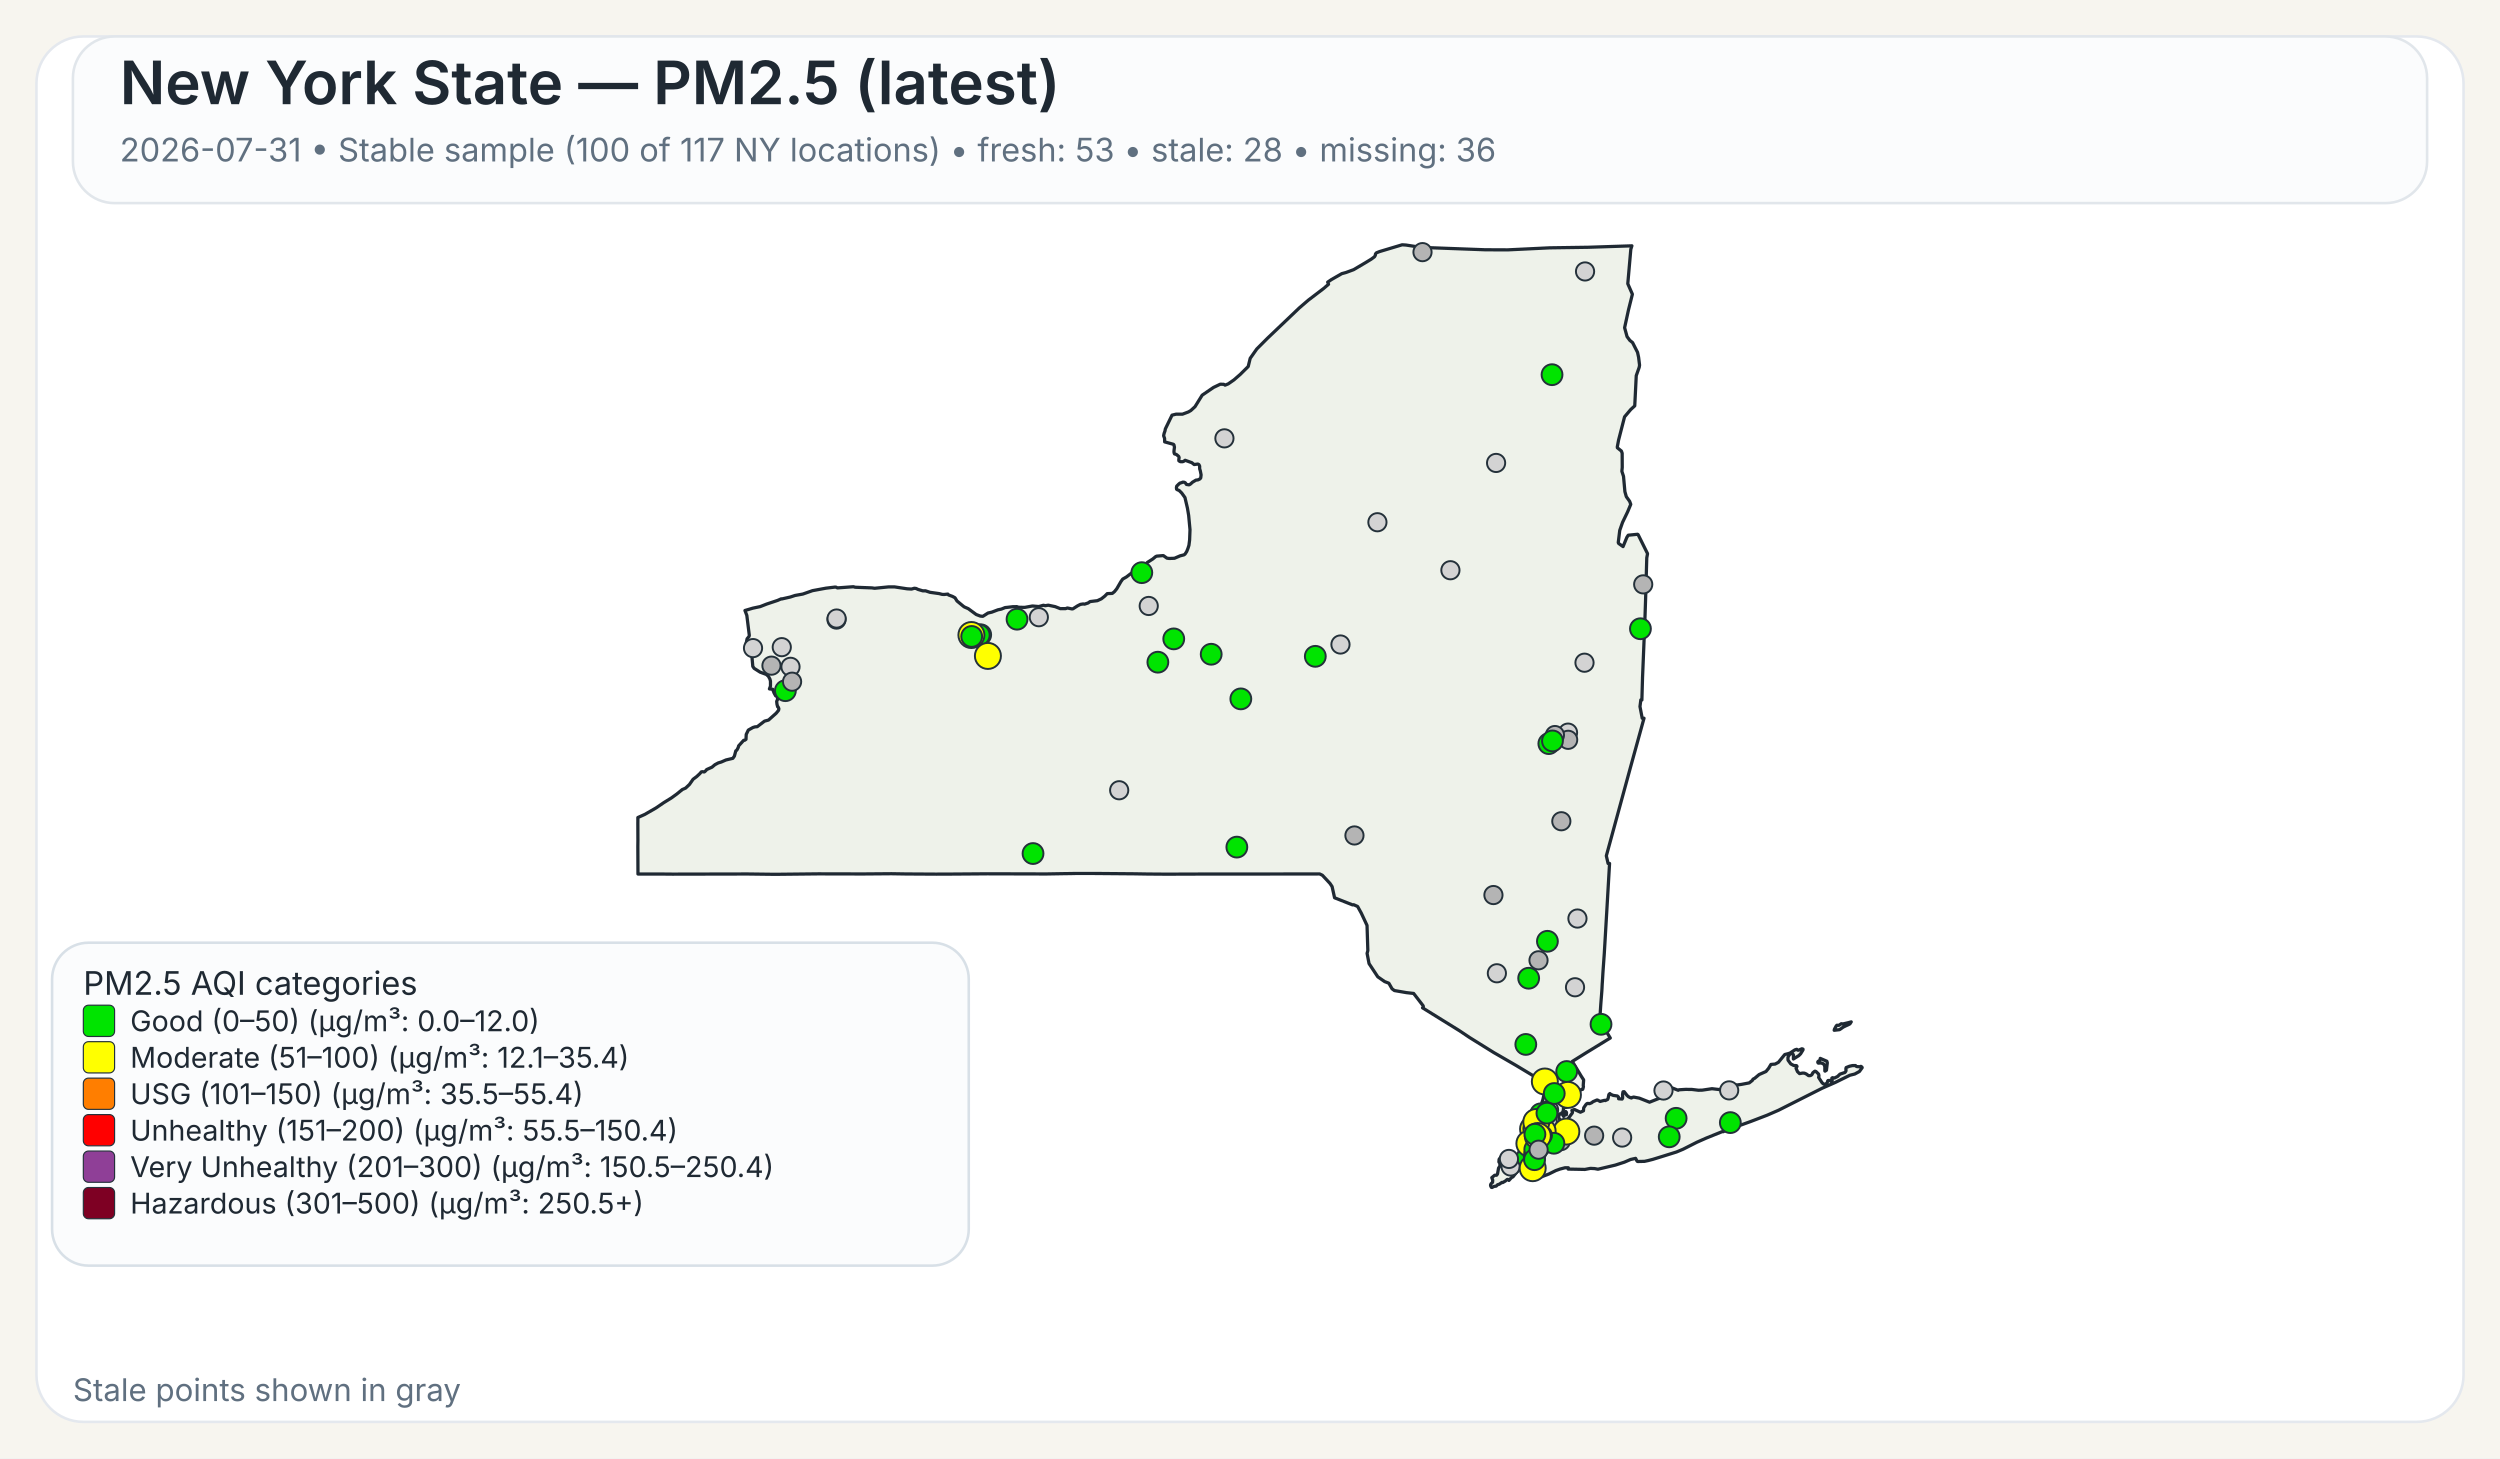
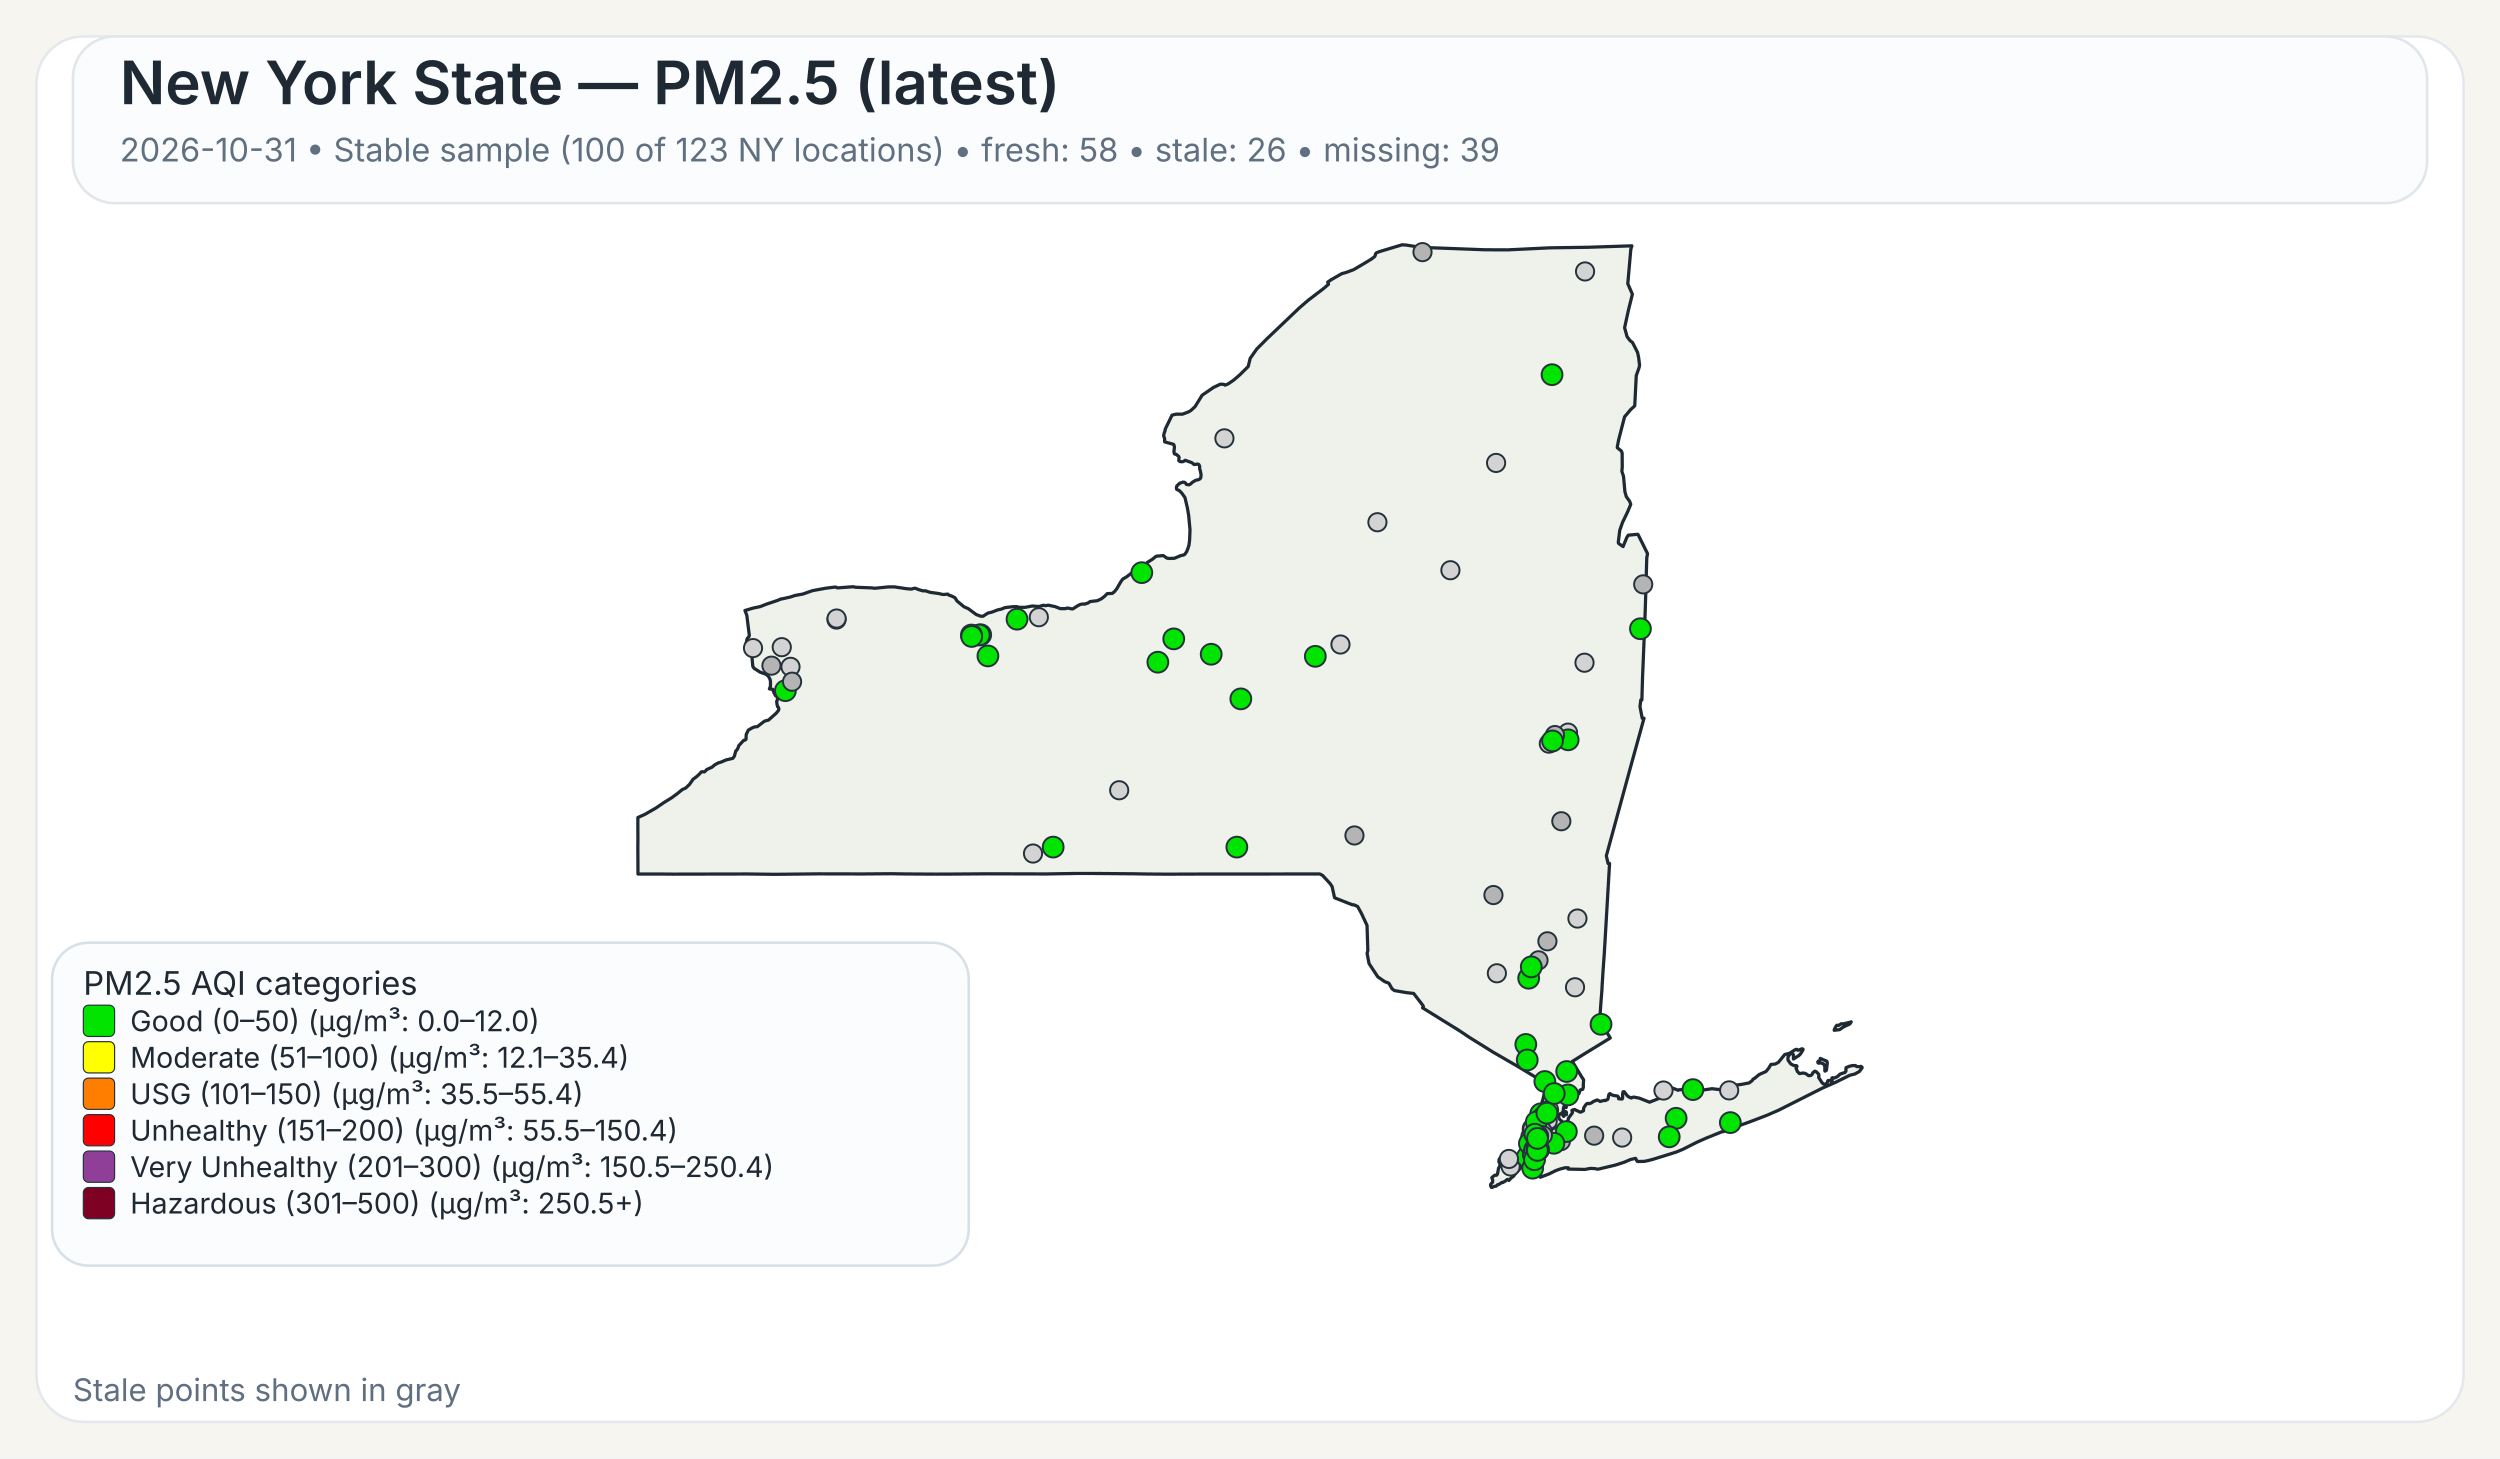
<svg xmlns="http://www.w3.org/2000/svg" width="960" height="560">
  <rect x="0" y="0" width="960" height="560" fill="#F7F5EF" />
  <rect x="14" y="14" width="932" height="532" rx="18" ry="18" fill="#FFFFFF" stroke="#E4E8EE" stroke-width="1" />
  <rect x="28" y="14" width="904" height="64" rx="16" ry="16" fill="#FBFCFD" stroke="#E1E6EB" stroke-width="1" />
  <text x="46" y="40" font-family="Public Sans, Inter, Aptos, Segoe UI, Arial, sans-serif" font-size="23" font-weight="600" fill="#1F2933">New York State — PM2.5 (latest)</text>
-   <text x="46" y="62" font-family="Public Sans, Inter, Aptos, Segoe UI, Arial, sans-serif" font-size="12.5" font-weight="400" fill="#607080">2026-07-31 • Stable sample (100 of 117 NY locations) • fresh: 53 • stale: 28 • missing: 36</text>
+   <text x="46" y="62" font-family="Public Sans, Inter, Aptos, Segoe UI, Arial, sans-serif" font-size="12.5" font-weight="400" fill="#607080">2026-10-31 • Stable sample (100 of 123 NY locations) • fresh: 58 • stale: 26 • missing: 39</text>
  <path d="M601.06,426.90 L601.23,426.83 L601.48,427.07 L601.55,427.32 L601.50,428.06 L601.28,428.08 L601.08,427.81 L601.04,427.27 L601.06,426.90 Z" fill="#EEF2EA" stroke="#1F2933" stroke-width="1.25" stroke-linejoin="round" />
  <path d="M585.16,439.66 L585.21,439.61 L585.24,439.63 L585.33,439.75 L585.00,440.50 L584.94,440.59 L584.83,440.54 L584.77,440.43 L584.80,440.38 L585.16,439.66 Z" fill="#EEF2EA" stroke="#1F2933" stroke-width="1.25" stroke-linejoin="round" />
  <path d="M579.00,452.87 L578.74,452.93 L578.02,453.54 L577.00,454.12 L576.75,454.04 L575.70,454.75 L575.07,454.93 L574.52,455.48 L573.72,455.58 L572.92,456.00 L572.71,455.95 L572.45,455.50 L572.36,455.05 L572.56,454.57 L573.14,454.01 L573.21,453.18 L572.85,452.21 L573.97,451.28 L574.68,451.28 L575.04,450.81 L575.45,448.53 L575.88,447.92 L575.97,447.53 L575.92,446.38 L575.63,446.32 L575.58,446.12 L575.66,445.16 L576.32,444.30 L576.87,444.03 L577.23,444.07 L577.46,444.30 L578.49,444.56 L580.44,444.30 L582.44,443.79 L583.07,443.83 L583.44,444.38 L583.57,445.77 L584.00,446.72 L584.43,447.38 L584.07,448.20 L583.53,448.95 L582.19,450.36 L580.96,451.93 L580.89,451.88 L580.35,452.27 L579.42,453.28 L579.25,452.99 L579.00,452.87 Z" fill="#EEF2EA" stroke="#1F2933" stroke-width="1.25" stroke-linejoin="round" />
  <path d="M698.65,407.28 L698.89,406.98 L698.98,406.42 L701.51,407.51 L701.69,408.12 L701.35,410.97 L700.83,411.31 L700.74,411.25 L700.74,409.57 L700.38,408.71 L700.19,408.52 L699.35,408.18 L698.24,408.24 L698.08,408.08 L698.02,407.81 L698.15,407.57 L698.65,407.28 Z" fill="#EEF2EA" stroke="#1F2933" stroke-width="1.25" stroke-linejoin="round" />
  <path d="M709.87,392.68 L710.87,392.40 L710.37,393.17 L709.71,393.51 L708.74,393.94 L707.77,394.42 L706.83,395.10 L706.37,395.39 L704.33,395.63 L704.44,395.18 L704.77,394.57 L705.12,393.94 L705.39,393.69 L706.11,393.74 L707.05,393.11 L707.70,393.19 L709.32,392.81 L709.87,392.68 Z" fill="#EEF2EA" stroke="#1F2933" stroke-width="1.25" stroke-linejoin="round" />
  <path d="M601.43,424.75 L601.44,424.82 L601.44,424.87 L601.44,424.97 L601.48,425.16 L601.44,425.24 L601.21,425.31 L600.95,425.08 L600.95,424.92 L601.10,424.88 L601.13,424.65 L601.23,424.58 L601.37,424.64 L601.42,424.70 L601.43,424.75 Z" fill="#EEF2EA" stroke="#1F2933" stroke-width="1.25" stroke-linejoin="round" />
  <path d="M623.05,163.10 L621.53,169.00 L621.04,171.61 L621.07,171.95 L622.62,173.20 L622.91,174.06 L622.94,179.46 L622.80,180.98 L623.43,182.92 L623.96,188.79 L624.50,190.70 L624.50,190.71 L625.79,192.51 L626.21,193.67 L625.60,195.12 L625.01,196.54 L623.06,200.59 L622.75,201.47 L621.98,203.67 L621.41,208.34 L621.56,208.68 L623.25,209.89 L624.72,206.33 L625.25,205.52 L628.84,205.16 L629.06,205.34 L632.45,212.18 L632.66,212.61 L632.36,214.21 L632.03,225.74 L632.03,225.80 L632.02,226.34 L632.00,227.05 L631.90,230.25 L631.64,238.09 L631.03,253.00 L630.74,259.97 L630.73,260.06 L630.73,260.23 L630.48,268.80 L630.08,268.74 L629.75,271.32 L630.61,275.80 L631.30,275.80 L628.80,284.88 L626.09,294.70 L622.63,307.38 L616.83,328.64 L617.50,331.57 L618.07,331.57 L617.02,349.62 L617.02,349.66 L616.71,354.88 L616.28,362.25 L616.04,366.27 L615.53,373.42 L615.30,377.22 L615.29,377.28 L615.29,377.35 L615.28,377.44 L615.28,377.49 L615.27,377.53 L615.19,379.03 L615.19,379.14 L615.18,379.18 L615.18,379.35 L615.17,379.49 L615.12,380.31 L615.09,380.73 L615.08,380.89 L614.72,385.46 L614.66,386.30 L614.29,391.98 L618.35,398.60 L616.75,399.56 L616.45,399.75 L610.52,403.39 L609.46,404.03 L609.01,404.31 L603.77,407.58 L605.77,410.89 L606.19,411.58 L606.62,412.29 L607.18,413.23 L608.08,414.62 L608.12,414.70 L607.96,416.83 L608.04,417.28 L607.81,418.17 L607.68,418.35 L607.54,418.27 L606.73,418.62 L606.42,419.73 L606.23,420.03 L605.55,420.48 L604.13,421.08 L603.54,421.65 L602.05,422.64 L600.59,424.82 L600.46,425.17 L600.38,425.37 L600.34,426.13 L600.15,426.98 L600.19,427.32 L600.39,427.51 L600.54,427.87 L600.54,428.09 L600.53,428.27 L600.60,428.55 L600.51,428.65 L600.44,428.71 L600.35,428.62 L600.18,428.29 L600.01,427.93 L600.10,427.54 L599.94,427.19 L599.85,427.21 L599.64,427.48 L599.51,427.81 L599.07,427.70 L598.72,427.92 L598.55,428.85 L598.57,429.17 L598.77,429.63 L599.21,430.17 L599.64,430.41 L600.31,431.59 L600.59,432.07 L600.90,432.04 L601.36,431.60 L601.36,431.60 L602.21,429.98 L602.19,429.51 L603.74,427.42 L603.84,427.11 L603.60,426.42 L603.67,426.33 L604.61,426.05 L606.88,427.09 L607.17,426.96 L608.05,426.54 L608.14,425.40 L608.93,424.24 L609.36,423.80 L609.77,423.70 L610.33,423.82 L611.26,423.43 L611.66,423.07 L613.16,422.42 L613.38,422.39 L614.46,422.95 L616.17,422.51 L616.43,422.62 L617.32,422.20 L617.49,421.82 L617.52,421.77 L617.81,420.28 L618.19,419.93 L618.22,419.96 L618.50,420.18 L618.60,420.26 L618.84,420.36 L619.48,420.63 L619.66,420.66 L619.90,420.69 L620.59,420.79 L621.03,420.85 L621.08,420.86 L621.49,421.26 L621.50,421.39 L621.55,421.93 L622.90,422.03 L623.09,421.64 L623.06,420.27 L623.21,419.33 L623.28,419.23 L623.69,419.22 L624.78,420.64 L625.29,421.11 L626.07,421.51 L626.50,421.62 L626.59,421.46 L627.35,421.28 L629.51,421.69 L629.51,421.69 L633.42,423.24 L638.19,421.34 L638.36,420.84 L638.45,419.18 L638.68,418.35 L640.49,417.89 L642.20,417.80 L644.45,418.67 L644.65,418.48 L647.29,418.32 L649.72,418.35 L652.18,418.65 L653.70,418.61 L657.40,418.06 L660.48,418.42 L661.32,417.62 L664.03,416.80 L665.53,416.46 L666.97,416.64 L668.73,416.40 L671.71,415.83 L672.90,414.88 L673.16,414.40 L673.82,414.05 L675.50,412.63 L678.13,411.46 L679.12,410.27 L680.04,408.74 L681.66,408.60 L682.91,407.93 L685.34,404.94 L686.69,404.59 L687.35,404.38 L689.21,403.16 L689.94,402.93 L690.28,403.23 L690.57,403.30 L691.93,402.73 L692.35,402.87 L692.38,403.11 L691.44,404.66 L690.75,405.35 L688.66,406.65 L688.68,405.06 L688.30,404.60 L687.92,404.54 L687.60,404.66 L687.09,405.06 L686.58,406.01 L686.59,407.08 L687.65,408.54 L688.81,409.15 L689.85,409.20 L690.06,409.50 L689.68,410.21 L690.24,411.51 L691.03,412.27 L692.17,412.06 L692.88,412.09 L693.59,412.39 L694.51,413.06 L695.19,413.03 L695.62,412.79 L695.84,412.56 L696.12,411.95 L696.83,411.38 L696.98,411.33 L697.37,411.49 L698.35,412.46 L698.48,413.14 L698.35,413.73 L699.60,415.66 L700.04,416.12 L700.44,416.32 L700.84,416.33 L701.58,415.93 L701.76,415.37 L701.81,415.13 L701.99,414.91 L702.86,414.89 L703.07,415.26 L703.12,415.25 L703.24,415.22 L703.45,415.13 L703.57,414.86 L703.45,414.38 L703.43,414.00 L703.70,413.83 L704.39,413.98 L705.62,413.37 L706.56,412.46 L708.48,411.82 L708.83,411.29 L708.88,410.85 L708.80,410.51 L708.92,409.94 L710.19,409.44 L711.31,409.19 L712.51,409.17 L712.73,409.44 L713.09,409.58 L714.27,409.63 L714.58,409.48 L714.99,409.75 L715.07,409.99 L714.02,411.45 L712.24,412.42 L710.34,412.90 L704.77,415.65 L699.71,417.88 L682.98,426.32 L678.57,428.24 L672.42,430.60 L662.20,434.30 L661.73,434.58 L661.49,434.51 L660.84,434.74 L655.19,437.03 L651.62,438.61 L646.31,441.30 L643.78,442.36 L638.41,444.04 L634.66,445.20 L632.83,445.67 L631.47,445.96 L631.32,445.96 L628.83,446.02 L628.63,445.87 L628.07,444.81 L626.15,445.24 L623.74,446.28 L621.85,446.89 L620.27,447.40 L613.61,448.98 L612.34,448.74 L610.73,448.66 L608.60,449.06 L605.36,448.99 L602.17,448.93 L602.19,448.77 L602.25,448.43 L600.97,448.42 L599.39,448.83 L599.07,448.91 L597.43,449.50 L594.79,450.81 L591.48,452.07 L591.48,451.26 L591.59,450.86 L591.41,450.49 L591.24,450.39 L590.88,450.18 L590.56,449.81 L590.00,449.87 L588.10,450.05 L587.46,450.03 L587.05,449.85 L586.87,449.72 L586.81,449.43 L587.15,448.99 L587.21,448.90 L587.49,448.42 L587.39,448.02 L586.94,447.62 L585.63,447.32 L585.23,446.64 L585.06,445.69 L585.31,444.71 L585.45,444.41 L585.68,443.96 L586.50,442.95 L586.37,441.37 L586.22,441.17 L586.16,441.08 L586.11,440.71 L586.29,440.19 L586.49,440.03 L586.59,439.53 L586.42,439.11 L586.13,438.91 L586.77,435.14 L587.04,434.58 L587.53,433.54 L588.00,432.56 L588.37,431.79 L590.66,426.98 L591.27,425.68 L591.55,425.09 L591.55,425.09 L591.90,424.00 L592.36,422.57 L592.47,422.24 L593.89,415.87 L593.37,415.86 L592.83,415.54 L585.14,410.91 L585.14,410.91 L582.09,409.08 L581.83,408.93 L574.90,404.92 L573.64,404.20 L565.84,399.35 L564.27,398.37 L560.37,395.76 L546.26,387.01 L546.57,386.68 L546.49,386.22 L542.83,381.48 L542.63,381.46 L540.06,381.17 L535.45,380.37 L534.54,379.69 L533.32,377.55 L531.70,376.93 L529.06,375.09 L525.71,370.01 L525.14,367.03 L524.96,366.10 L525.25,365.02 L524.94,355.37 L522.72,350.61 L521.32,348.08 L519.78,347.40 L519.41,347.49 L512.48,344.75 L511.52,340.44 L510.72,339.24 L507.79,336.09 L506.74,335.59 L502.43,335.60 L502.18,335.60 L499.75,335.60 L499.39,335.61 L499.35,335.61 L469.83,335.63 L469.66,335.63 L462.36,335.64 L461.30,335.63 L460.85,335.63 L460.00,335.64 L448.21,335.68 L447.85,335.68 L441.17,335.63 L440.91,335.63 L435.49,335.54 L435.46,335.54 L420.14,335.41 L418.99,335.41 L413.90,335.41 L413.83,335.41 L413.52,335.41 L412.93,335.41 L412.60,335.42 L411.23,335.45 L411.22,335.45 L408.74,335.48 L408.73,335.48 L401.77,335.60 L379.14,335.54 L372.91,335.59 L364.59,335.65 L360.26,335.66 L359.71,335.67 L347.88,335.60 L347.87,335.60 L342.30,335.51 L337.43,335.55 L331.40,335.60 L314.24,335.56 L297.70,335.74 L295.08,335.71 L287.13,335.61 L286.61,335.61 L258.23,335.67 L257.47,335.66 L253.93,335.63 L253.07,335.62 L253.07,335.63 L244.98,335.62 L244.93,325.04 L244.95,323.48 L244.96,322.52 L244.95,321.67 L244.95,321.16 L244.95,320.84 L244.93,316.08 L244.94,315.42 L244.94,313.93 L247.57,312.75 L251.88,310.27 L254.93,308.19 L257.77,306.44 L259.87,304.92 L262.02,303.17 L263.28,302.62 L264.74,301.24 L266.14,299.24 L267.54,298.19 L268.72,297.09 L269.32,296.39 L269.90,296.33 L270.33,296.44 L270.54,296.38 L271.04,295.92 L271.36,295.51 L273.40,294.60 L274.52,293.65 L275.81,292.96 L276.98,292.61 L278.76,291.83 L281.41,291.20 L282.01,290.34 L282.12,289.92 L282.55,288.31 L282.75,288.22 L283.00,287.95 L283.49,287.01 L283.63,286.42 L285.57,284.28 L285.90,284.29 L286.46,283.91 L286.55,282.02 L287.35,280.35 L289.13,279.36 L289.89,279.12 L290.78,279.05 L293.57,276.92 L295.12,276.50 L298.07,273.86 L298.97,272.76 L299.09,272.13 L298.79,271.45 L298.62,271.42 L298.36,270.43 L298.24,269.33 L298.55,268.66 L298.61,268.16 L298.25,267.28 L297.85,267.20 L297.24,266.09 L296.70,264.68 L295.46,264.54 L295.86,263.47 L295.86,261.59 L295.66,260.80 L295.08,259.71 L294.94,259.59 L294.28,258.99 L291.89,258.11 L289.57,256.64 L289.07,255.88 L288.57,250.10 L288.55,249.89 L286.78,249.43 L286.31,248.17 L286.88,245.30 L287.63,244.40 L287.73,243.95 L286.78,236.32 L286.06,234.43 L289.07,233.54 L291.93,232.93 L294.37,231.97 L298.62,230.55 L299.99,229.95 L300.12,230.02 L303.47,229.26 L305.29,228.66 L308.28,228.12 L312.00,226.81 L317.17,225.86 L320.65,225.44 L321.03,225.47 L321.59,225.76 L322.04,225.72 L327.70,225.30 L328.39,225.50 L334.82,225.75 L335.83,225.90 L341.09,225.38 L343.51,225.37 L348.32,226.10 L349.98,226.20 L350.03,226.20 L351.12,225.89 L351.79,225.98 L352.52,226.34 L354.31,226.87 L355.38,226.87 L357.13,227.45 L360.63,227.94 L361.77,228.24 L362.50,228.28 L363.98,228.13 L364.17,228.44 L365.74,229.01 L366.72,229.54 L367.48,230.77 L369.92,232.79 L370.31,233.07 L371.82,233.73 L373.38,234.88 L374.86,235.97 L376.42,236.57 L377.42,236.67 L379.40,235.40 L380.84,235.07 L383.21,234.17 L384.54,233.89 L385.93,233.32 L386.27,233.28 L386.83,233.22 L388.90,232.98 L390.48,232.95 L391.11,233.18 L393.48,233.24 L396.46,232.70 L398.89,232.91 L400.66,232.42 L401.43,232.58 L402.53,232.39 L405.18,232.95 L407.17,233.73 L409.20,233.71 L409.87,233.47 L411.66,233.83 L412.03,233.77 L413.80,232.63 L414.88,232.08 L415.91,231.92 L416.48,231.99 L417.81,231.55 L418.60,231.00 L421.39,230.66 L422.92,229.95 L424.23,228.91 L425.18,227.95 L425.69,227.93 L427.12,227.87 L427.93,227.21 L428.83,226.10 L430.44,223.32 L431.14,222.35 L431.96,221.89 L432.55,221.55 L435.18,219.53 L437.03,218.59 L437.61,217.92 L437.98,217.72 L438.51,217.88 L439.70,217.38 L440.56,215.99 L442.64,214.67 L443.82,213.70 L444.23,213.55 L446.72,213.34 L448.11,214.33 L448.97,214.45 L450.99,214.38 L453.20,213.43 L454.63,213.07 L455.05,212.77 L455.69,211.79 L456.17,210.59 L456.55,209.40 L456.81,207.36 L456.96,203.41 L456.73,200.97 L456.44,197.89 L455.97,195.10 L455.02,191.05 L453.78,189.32 L452.78,188.33 L452.13,188.08 L451.81,187.86 L451.74,187.30 L451.84,186.69 L452.22,186.31 L452.64,185.89 L453.10,185.51 L453.80,185.32 L454.18,185.14 L454.70,185.18 L455.13,185.37 L455.61,186.03 L456.63,186.18 L457.19,185.84 L457.91,185.17 L459.24,184.37 L460.00,184.28 L460.73,183.93 L461.08,183.54 L461.22,182.35 L460.90,180.72 L460.70,180.14 L460.66,179.72 L460.67,178.99 L460.38,178.40 L459.97,178.19 L458.56,178.39 L457.66,177.67 L455.09,176.75 L454.57,177.13 L454.12,177.30 L453.65,177.30 L453.29,177.28 L452.94,177.12 L452.67,176.90 L452.67,176.38 L452.79,175.72 L452.62,175.27 L451.89,174.63 L451.54,174.45 L451.01,174.30 L450.87,173.94 L450.80,173.54 L450.84,172.88 L450.99,171.72 L450.78,170.78 L450.56,170.60 L447.23,169.68 L447.20,168.34 L446.83,167.32 L447.02,166.42 L447.35,165.48 L447.50,164.69 L450.06,159.42 L451.61,159.04 L454.05,159.05 L456.36,158.18 L457.28,157.64 L458.88,156.17 L461.63,151.75 L465.96,148.79 L468.59,147.53 L469.94,147.58 L470.43,147.90 L471.65,147.40 L473.83,145.88 L476.29,143.74 L476.97,143.06 L479.31,140.74 L480.08,137.59 L482.60,134.01 L486.70,129.90 L498.91,118.26 L502.36,115.29 L508.27,110.78 L510.16,109.15 L509.83,108.34 L511.28,107.35 L515.25,105.08 L516.86,104.64 L519.80,103.55 L524.26,100.92 L526.51,99.55 L527.81,98.60 L528.14,98.00 L528.16,97.54 L528.55,97.08 L529.76,96.60 L538.43,94.00 L539.92,94.10 L544.47,94.80 L545.84,95.00 L570.26,95.91 L578.85,95.95 L585.96,95.61 L595.04,95.17 L609.91,94.95 L626.65,94.40 L626.23,95.73 L625.68,102.02 L625.07,108.95 L626.84,112.98 L625.33,119.03 L623.85,125.84 L624.79,129.27 L625.53,130.26 L625.83,130.68 L626.91,131.56 L626.91,131.56 L628.81,135.29 L629.22,137.19 L629.59,140.21 L629.45,141.06 L628.32,144.25 L627.83,154.15 L627.74,155.85 L626.19,157.27 L623.83,160.07 L623.05,163.10 Z" fill="#EEF2EA" stroke="#1F2933" stroke-width="1.25" stroke-linejoin="round" />
  <circle cx="574.80" cy="373.74" r="3.50" fill="lightgray" stroke="#24313A" stroke-width="0.75" />
  <circle cx="296.24" cy="255.61" r="3.50" fill="rgb(180,180,180)" stroke="#24313A" stroke-width="0.75" />
  <circle cx="585.91" cy="401.06" r="4.00" fill="#00E400" stroke="#24313A" stroke-width="0.75" />
  <circle cx="590.67" cy="430.08" r="3.50" fill="lightgray" stroke="#24313A" stroke-width="0.75" />
  <circle cx="587.01" cy="375.64" r="4.00" fill="#00E400" stroke="#24313A" stroke-width="0.75" />
  <circle cx="580.07" cy="447.93" r="3.50" fill="lightgray" stroke="#24313A" stroke-width="0.75" />
  <circle cx="528.93" cy="200.54" r="3.50" fill="lightgray" stroke="#24313A" stroke-width="0.75" />
  <circle cx="622.90" cy="436.82" r="3.50" fill="lightgray" stroke="#24313A" stroke-width="0.75" />
  <circle cx="321.22" cy="237.92" r="3.50" fill="lightgray" stroke="#24313A" stroke-width="0.75" />
  <circle cx="556.96" cy="218.97" r="3.50" fill="lightgray" stroke="#24313A" stroke-width="0.75" />
  <circle cx="574.50" cy="177.77" r="3.50" fill="lightgray" stroke="#24313A" stroke-width="0.75" />
  <circle cx="429.77" cy="303.46" r="3.50" fill="lightgray" stroke="#24313A" stroke-width="0.75" />
  <circle cx="514.74" cy="247.49" r="3.50" fill="lightgray" stroke="#24313A" stroke-width="0.75" />
  <circle cx="470.18" cy="168.33" r="3.50" fill="lightgray" stroke="#24313A" stroke-width="0.75" />
  <circle cx="376.59" cy="243.75" r="4.00" fill="#00E400" stroke="#24313A" stroke-width="0.75" />
  <circle cx="591.63" cy="427.72" r="4.00" fill="#00E400" stroke="#24313A" stroke-width="0.75" />
-   <circle cx="593.40" cy="430.37" r="4.00" fill="#00E400" stroke="#24313A" stroke-width="0.75" />
+   <circle cx="593.40" cy="430.37" r="3.50" fill="lightgray" stroke="#24313A" stroke-width="0.75" />
  <circle cx="593.93" cy="437.51" r="4.00" fill="#00E400" stroke="#24313A" stroke-width="0.75" />
  <circle cx="602.12" cy="281.33" r="3.50" fill="lightgray" stroke="#24313A" stroke-width="0.75" />
  <circle cx="398.91" cy="237.01" r="3.50" fill="lightgray" stroke="#24313A" stroke-width="0.75" />
  <circle cx="598.03" cy="436.67" r="4.00" fill="#00E400" stroke="#24313A" stroke-width="0.75" />
  <circle cx="595.98" cy="143.88" r="4.00" fill="#00E400" stroke="#24313A" stroke-width="0.75" />
  <circle cx="601.61" cy="411.46" r="4.00" fill="#00E400" stroke="#24313A" stroke-width="0.75" />
  <circle cx="608.45" cy="254.48" r="3.50" fill="lightgray" stroke="#24313A" stroke-width="0.75" />
  <circle cx="604.81" cy="379.11" r="3.50" fill="lightgray" stroke="#24313A" stroke-width="0.75" />
  <circle cx="588.51" cy="437.27" r="3.50" fill="rgb(180,180,180)" stroke="#24313A" stroke-width="0.75" />
  <circle cx="465.10" cy="251.23" r="4.00" fill="#00E400" stroke="#24313A" stroke-width="0.75" />
-   <circle cx="396.68" cy="327.76" r="4.00" fill="#00E400" stroke="#24313A" stroke-width="0.75" />
+   <circle cx="396.68" cy="327.76" r="3.50" fill="lightgray" stroke="#24313A" stroke-width="0.75" />
  <circle cx="643.63" cy="429.43" r="4.00" fill="#00E400" stroke="#24313A" stroke-width="0.75" />
  <circle cx="586.47" cy="444.33" r="4.00" fill="#00E400" stroke="#24313A" stroke-width="0.75" />
  <circle cx="303.55" cy="256.06" r="3.50" fill="lightgray" stroke="#24313A" stroke-width="0.75" />
-   <circle cx="602.17" cy="284.09" r="3.50" fill="rgb(180,180,180)" stroke="#24313A" stroke-width="0.75" />
+   <circle cx="602.17" cy="284.09" r="4.00" fill="#00E400" stroke="#24313A" stroke-width="0.75" />
  <circle cx="301.59" cy="265.22" r="4.00" fill="#00E400" stroke="#24313A" stroke-width="0.75" />
  <circle cx="321.26" cy="237.52" r="3.50" fill="lightgray" stroke="#24313A" stroke-width="0.75" />
  <circle cx="612.15" cy="436.09" r="3.50" fill="rgb(180,180,180)" stroke="#24313A" stroke-width="0.75" />
  <circle cx="587.88" cy="438.53" r="3.50" fill="rgb(180,180,180)" stroke="#24313A" stroke-width="0.75" />
  <circle cx="591.83" cy="440.12" r="3.50" fill="lightgray" stroke="#24313A" stroke-width="0.75" />
  <circle cx="594.32" cy="430.48" r="3.50" fill="lightgray" stroke="#24313A" stroke-width="0.75" />
  <circle cx="594.83" cy="426.21" r="3.50" fill="lightgray" stroke="#24313A" stroke-width="0.75" />
  <circle cx="605.74" cy="352.72" r="3.50" fill="lightgray" stroke="#24313A" stroke-width="0.75" />
  <circle cx="664.00" cy="418.71" r="3.50" fill="lightgray" stroke="#24313A" stroke-width="0.75" />
  <circle cx="546.24" cy="96.82" r="3.50" fill="rgb(180,180,180)" stroke="#24313A" stroke-width="0.75" />
  <circle cx="638.78" cy="418.76" r="3.50" fill="lightgray" stroke="#24313A" stroke-width="0.75" />
  <circle cx="304.16" cy="261.77" r="3.50" fill="rgb(180,180,180)" stroke="#24313A" stroke-width="0.75" />
-   <circle cx="441.11" cy="232.69" r="3.50" fill="lightgray" stroke="#24313A" stroke-width="0.75" />
  <circle cx="598.43" cy="436.52" r="4.00" fill="#00E400" stroke="#24313A" stroke-width="0.75" />
  <circle cx="376.03" cy="243.84" r="4.00" fill="#00E400" stroke="#24313A" stroke-width="0.75" />
  <circle cx="592.26" cy="428.72" r="3.50" fill="rgb(180,180,180)" stroke="#24313A" stroke-width="0.75" />
  <circle cx="579.43" cy="445.03" r="3.50" fill="lightgray" stroke="#24313A" stroke-width="0.75" />
-   <circle cx="602.08" cy="420.44" r="5.00" fill="#FFFF00" stroke="#24313A" stroke-width="0.75" />
+   <circle cx="602.08" cy="420.44" r="4.00" fill="#00E400" stroke="#24313A" stroke-width="0.75" />
  <circle cx="590.18" cy="441.64" r="3.50" fill="rgb(180,180,180)" stroke="#24313A" stroke-width="0.75" />
  <circle cx="520.11" cy="320.82" r="3.50" fill="rgb(180,180,180)" stroke="#24313A" stroke-width="0.75" />
  <circle cx="601.48" cy="434.51" r="3.50" fill="rgb(180,180,180)" stroke="#24313A" stroke-width="0.75" />
  <circle cx="598.28" cy="436.62" r="3.50" fill="rgb(180,180,180)" stroke="#24313A" stroke-width="0.75" />
-   <circle cx="601.48" cy="434.52" r="3.50" fill="rgb(180,180,180)" stroke="#24313A" stroke-width="0.75" />
+   <circle cx="601.48" cy="434.52" r="3.50" fill="lightgray" stroke="#24313A" stroke-width="0.75" />
  <circle cx="608.66" cy="104.24" r="3.50" fill="lightgray" stroke="#24313A" stroke-width="0.75" />
-   <circle cx="373.02" cy="243.85" r="5.00" fill="#FFFF00" stroke="#24313A" stroke-width="0.75" />
+   <circle cx="373.02" cy="243.85" r="4.00" fill="#00E400" stroke="#24313A" stroke-width="0.75" />
  <circle cx="598.27" cy="436.67" r="3.50" fill="lightgray" stroke="#24313A" stroke-width="0.75" />
  <circle cx="598.28" cy="436.62" r="3.50" fill="lightgray" stroke="#24313A" stroke-width="0.75" />
  <circle cx="587.67" cy="436.46" r="3.50" fill="lightgray" stroke="#24313A" stroke-width="0.75" />
  <circle cx="590.79" cy="368.76" r="3.50" fill="rgb(180,180,180)" stroke="#24313A" stroke-width="0.75" />
-   <circle cx="593.22" cy="415.30" r="5.00" fill="#FFFF00" stroke="#24313A" stroke-width="0.75" />
+   <circle cx="593.22" cy="415.30" r="4.00" fill="#00E400" stroke="#24313A" stroke-width="0.75" />
  <circle cx="590.92" cy="439.03" r="5.00" fill="#FFFF00" stroke="#24313A" stroke-width="0.75" />
  <circle cx="300.20" cy="248.51" r="3.50" fill="lightgray" stroke="#24313A" stroke-width="0.75" />
-   <circle cx="588.55" cy="448.58" r="5.00" fill="#FFFF00" stroke="#24313A" stroke-width="0.75" />
+   <circle cx="588.55" cy="448.58" r="4.00" fill="#00E400" stroke="#24313A" stroke-width="0.75" />
  <circle cx="592.77" cy="438.21" r="3.50" fill="lightgray" stroke="#24313A" stroke-width="0.75" />
  <circle cx="592.77" cy="438.23" r="3.50" fill="rgb(180,180,180)" stroke="#24313A" stroke-width="0.75" />
  <circle cx="592.78" cy="438.21" r="3.50" fill="rgb(180,180,180)" stroke="#24313A" stroke-width="0.75" />
  <circle cx="592.81" cy="438.17" r="3.50" fill="rgb(180,180,180)" stroke="#24313A" stroke-width="0.75" />
  <circle cx="592.70" cy="438.35" r="3.50" fill="rgb(180,180,180)" stroke="#24313A" stroke-width="0.75" />
  <circle cx="592.76" cy="438.20" r="3.50" fill="lightgray" stroke="#24313A" stroke-width="0.75" />
  <circle cx="592.66" cy="438.26" r="3.50" fill="lightgray" stroke="#24313A" stroke-width="0.75" />
  <circle cx="599.38" cy="438.19" r="3.50" fill="rgb(180,180,180)" stroke="#24313A" stroke-width="0.75" />
  <circle cx="474.95" cy="325.29" r="4.00" fill="#00E400" stroke="#24313A" stroke-width="0.75" />
-   <circle cx="588.70" cy="433.55" r="5.00" fill="#FFFF00" stroke="#24313A" stroke-width="0.75" />
-   <circle cx="601.48" cy="434.52" r="5.00" fill="#FFFF00" stroke="#24313A" stroke-width="0.75" />
+   <circle cx="588.70" cy="433.55" r="4.00" fill="#00E400" stroke="#24313A" stroke-width="0.75" />
+   <circle cx="601.48" cy="434.52" r="4.00" fill="#00E400" stroke="#24313A" stroke-width="0.75" />
  <circle cx="629.93" cy="241.44" r="4.00" fill="#00E400" stroke="#24313A" stroke-width="0.75" />
  <circle cx="599.55" cy="315.36" r="3.50" fill="rgb(180,180,180)" stroke="#24313A" stroke-width="0.75" />
  <circle cx="588.57" cy="437.98" r="3.50" fill="lightgray" stroke="#24313A" stroke-width="0.75" />
  <circle cx="595.75" cy="285.13" r="3.50" fill="rgb(180,180,180)" stroke="#24313A" stroke-width="0.75" />
  <circle cx="589.13" cy="443.87" r="4.00" fill="#00E400" stroke="#24313A" stroke-width="0.75" />
-   <circle cx="594.21" cy="361.46" r="4.00" fill="#00E400" stroke="#24313A" stroke-width="0.75" />
+   <circle cx="594.21" cy="361.46" r="3.50" fill="rgb(180,180,180)" stroke="#24313A" stroke-width="0.75" />
  <circle cx="614.79" cy="393.33" r="4.00" fill="#00E400" stroke="#24313A" stroke-width="0.75" />
  <circle cx="664.45" cy="431.08" r="3.50" fill="lightgray" stroke="#24313A" stroke-width="0.75" />
  <circle cx="597.09" cy="282.26" r="3.50" fill="rgb(180,180,180)" stroke="#24313A" stroke-width="0.75" />
  <circle cx="573.48" cy="343.70" r="3.50" fill="rgb(180,180,180)" stroke="#24313A" stroke-width="0.75" />
  <circle cx="373.13" cy="244.40" r="4.00" fill="#00E400" stroke="#24313A" stroke-width="0.75" />
  <circle cx="590.03" cy="441.87" r="4.00" fill="#00E400" stroke="#24313A" stroke-width="0.75" />
  <circle cx="664.45" cy="431.08" r="4.00" fill="#00E400" stroke="#24313A" stroke-width="0.75" />
  <circle cx="596.83" cy="419.91" r="4.00" fill="#00E400" stroke="#24313A" stroke-width="0.75" />
  <circle cx="640.98" cy="436.54" r="4.00" fill="#00E400" stroke="#24313A" stroke-width="0.75" />
-   <circle cx="587.29" cy="439.12" r="5.00" fill="#FFFF00" stroke="#24313A" stroke-width="0.75" />
+   <circle cx="587.29" cy="439.12" r="4.00" fill="#00E400" stroke="#24313A" stroke-width="0.75" />
  <circle cx="589.23" cy="444.79" r="4.00" fill="#00E400" stroke="#24313A" stroke-width="0.75" />
  <circle cx="588.46" cy="433.42" r="3.50" fill="rgb(180,180,180)" stroke="#24313A" stroke-width="0.75" />
-   <circle cx="592.37" cy="434.42" r="5.00" fill="#FFFF00" stroke="#24313A" stroke-width="0.75" />
-   <circle cx="594.75" cy="285.55" r="4.00" fill="#00E400" stroke="#24313A" stroke-width="0.75" />
+   <circle cx="592.37" cy="434.42" r="3.50" fill="rgb(180,180,180)" stroke="#24313A" stroke-width="0.75" />
+   <circle cx="594.75" cy="285.55" r="3.50" fill="lightgray" stroke="#24313A" stroke-width="0.75" />
  <circle cx="630.99" cy="224.40" r="3.50" fill="rgb(180,180,180)" stroke="#24313A" stroke-width="0.75" />
  <circle cx="590.52" cy="437.49" r="4.00" fill="#00E400" stroke="#24313A" stroke-width="0.75" />
-   <circle cx="589.94" cy="430.85" r="5.00" fill="#FFFF00" stroke="#24313A" stroke-width="0.75" />
+   <circle cx="589.94" cy="430.85" r="4.00" fill="#00E400" stroke="#24313A" stroke-width="0.75" />
+   <circle cx="650.08" cy="418.41" r="4.00" fill="#00E400" stroke="#24313A" stroke-width="0.75" />
  <circle cx="596.15" cy="284.52" r="4.00" fill="#00E400" stroke="#24313A" stroke-width="0.75" />
-   <circle cx="588.77" cy="443.25" r="3.50" fill="rgb(180,180,180)" stroke="#24313A" stroke-width="0.75" />
+   <circle cx="588.77" cy="443.25" r="4.00" fill="#00E400" stroke="#24313A" stroke-width="0.75" />
  <circle cx="596.70" cy="439.01" r="4.00" fill="#00E400" stroke="#24313A" stroke-width="0.75" />
  <circle cx="390.54" cy="237.77" r="4.00" fill="#00E400" stroke="#24313A" stroke-width="0.75" />
  <circle cx="589.36" cy="441.38" r="4.00" fill="#00E400" stroke="#24313A" stroke-width="0.75" />
  <circle cx="450.72" cy="245.33" r="4.00" fill="#00E400" stroke="#24313A" stroke-width="0.75" />
  <circle cx="444.62" cy="254.28" r="4.00" fill="#00E400" stroke="#24313A" stroke-width="0.75" />
-   <circle cx="379.36" cy="251.88" r="5.00" fill="#FFFF00" stroke="#24313A" stroke-width="0.75" />
+   <circle cx="379.36" cy="251.88" r="4.00" fill="#00E400" stroke="#24313A" stroke-width="0.75" />
  <circle cx="594.02" cy="427.45" r="4.00" fill="#00E400" stroke="#24313A" stroke-width="0.75" />
  <circle cx="592.46" cy="435.94" r="3.50" fill="rgb(180,180,180)" stroke="#24313A" stroke-width="0.75" />
  <circle cx="289.16" cy="248.87" r="3.50" fill="lightgray" stroke="#24313A" stroke-width="0.75" />
  <circle cx="505.08" cy="252.03" r="4.00" fill="#00E400" stroke="#24313A" stroke-width="0.75" />
-   <circle cx="590.51" cy="436.23" r="5.00" fill="#FFFF00" stroke="#24313A" stroke-width="0.75" />
+   <circle cx="590.51" cy="436.23" r="4.00" fill="#00E400" stroke="#24313A" stroke-width="0.75" />
  <circle cx="589.41" cy="435.56" r="4.00" fill="#00E400" stroke="#24313A" stroke-width="0.75" />
  <circle cx="438.45" cy="219.90" r="4.00" fill="#00E400" stroke="#24313A" stroke-width="0.75" />
  <circle cx="589.25" cy="445.32" r="4.00" fill="#00E400" stroke="#24313A" stroke-width="0.75" />
-   <circle cx="590.82" cy="441.48" r="3.50" fill="rgb(180,180,180)" stroke="#24313A" stroke-width="0.75" />
+   <circle cx="590.82" cy="441.48" r="4.00" fill="#00E400" stroke="#24313A" stroke-width="0.75" />
  <circle cx="476.48" cy="268.37" r="4.00" fill="#00E400" stroke="#24313A" stroke-width="0.75" />
+   <circle cx="404.42" cy="325.28" r="4.00" fill="#00E400" stroke="#24313A" stroke-width="0.75" />
+   <circle cx="586.46" cy="407.02" r="4.00" fill="#00E400" stroke="#24313A" stroke-width="0.75" />
+   <circle cx="590.18" cy="440.88" r="4.00" fill="#00E400" stroke="#24313A" stroke-width="0.75" />
+   <circle cx="590.36" cy="441.75" r="4.00" fill="#00E400" stroke="#24313A" stroke-width="0.75" />
+   <circle cx="588.01" cy="371.28" r="4.00" fill="#00E400" stroke="#24313A" stroke-width="0.75" />
+   <circle cx="590.39" cy="437.14" r="4.00" fill="#00E400" stroke="#24313A" stroke-width="0.75" />
  <rect x="20" y="362" width="352" height="124" rx="14" ry="14" fill="#FBFCFD" stroke="#D8E0E7" stroke-width="1" />
  <text x="32" y="382" font-family="Inter, Aptos, Segoe UI, Arial, sans-serif" font-size="12.5" fill="#1F2933">PM2.5 AQI categories</text>
  <rect x="32" y="386" width="12" height="12" rx="2" ry="2" fill="#00E400" stroke="#24313A" stroke-width="0.45" />
  <text x="50" y="396" font-family="Inter, Aptos, Segoe UI, Arial, sans-serif" font-size="11" fill="#1F2933">Good (0–50)  (µg/m³: 0.0–12.0)</text>
  <rect x="32" y="400" width="12" height="12" rx="2" ry="2" fill="#FFFF00" stroke="#24313A" stroke-width="0.45" />
  <text x="50" y="410" font-family="Inter, Aptos, Segoe UI, Arial, sans-serif" font-size="11" fill="#1F2933">Moderate (51–100)  (µg/m³: 12.1–35.4)</text>
  <rect x="32" y="414" width="12" height="12" rx="2" ry="2" fill="#FF7E00" stroke="#24313A" stroke-width="0.45" />
  <text x="50" y="424" font-family="Inter, Aptos, Segoe UI, Arial, sans-serif" font-size="11" fill="#1F2933">USG (101–150)  (µg/m³: 35.5–55.4)</text>
  <rect x="32" y="428" width="12" height="12" rx="2" ry="2" fill="#FF0000" stroke="#24313A" stroke-width="0.45" />
  <text x="50" y="438" font-family="Inter, Aptos, Segoe UI, Arial, sans-serif" font-size="11" fill="#1F2933">Unhealthy (151–200)  (µg/m³: 55.5–150.4)</text>
  <rect x="32" y="442" width="12" height="12" rx="2" ry="2" fill="#8F3F97" stroke="#24313A" stroke-width="0.45" />
  <text x="50" y="452" font-family="Inter, Aptos, Segoe UI, Arial, sans-serif" font-size="11" fill="#1F2933">Very Unhealthy (201–300)  (µg/m³: 150.5–250.4)</text>
  <rect x="32" y="456" width="12" height="12" rx="2" ry="2" fill="#7E0023" stroke="#24313A" stroke-width="0.45" />
  <text x="50" y="466" font-family="Inter, Aptos, Segoe UI, Arial, sans-serif" font-size="11" fill="#1F2933">Hazardous (301–500)  (µg/m³: 250.5+)</text>
  <text x="28" y="538" font-family="Inter, Aptos, Segoe UI, Arial, sans-serif" font-size="12" fill="#607080">Stale points shown in gray</text>
</svg>
